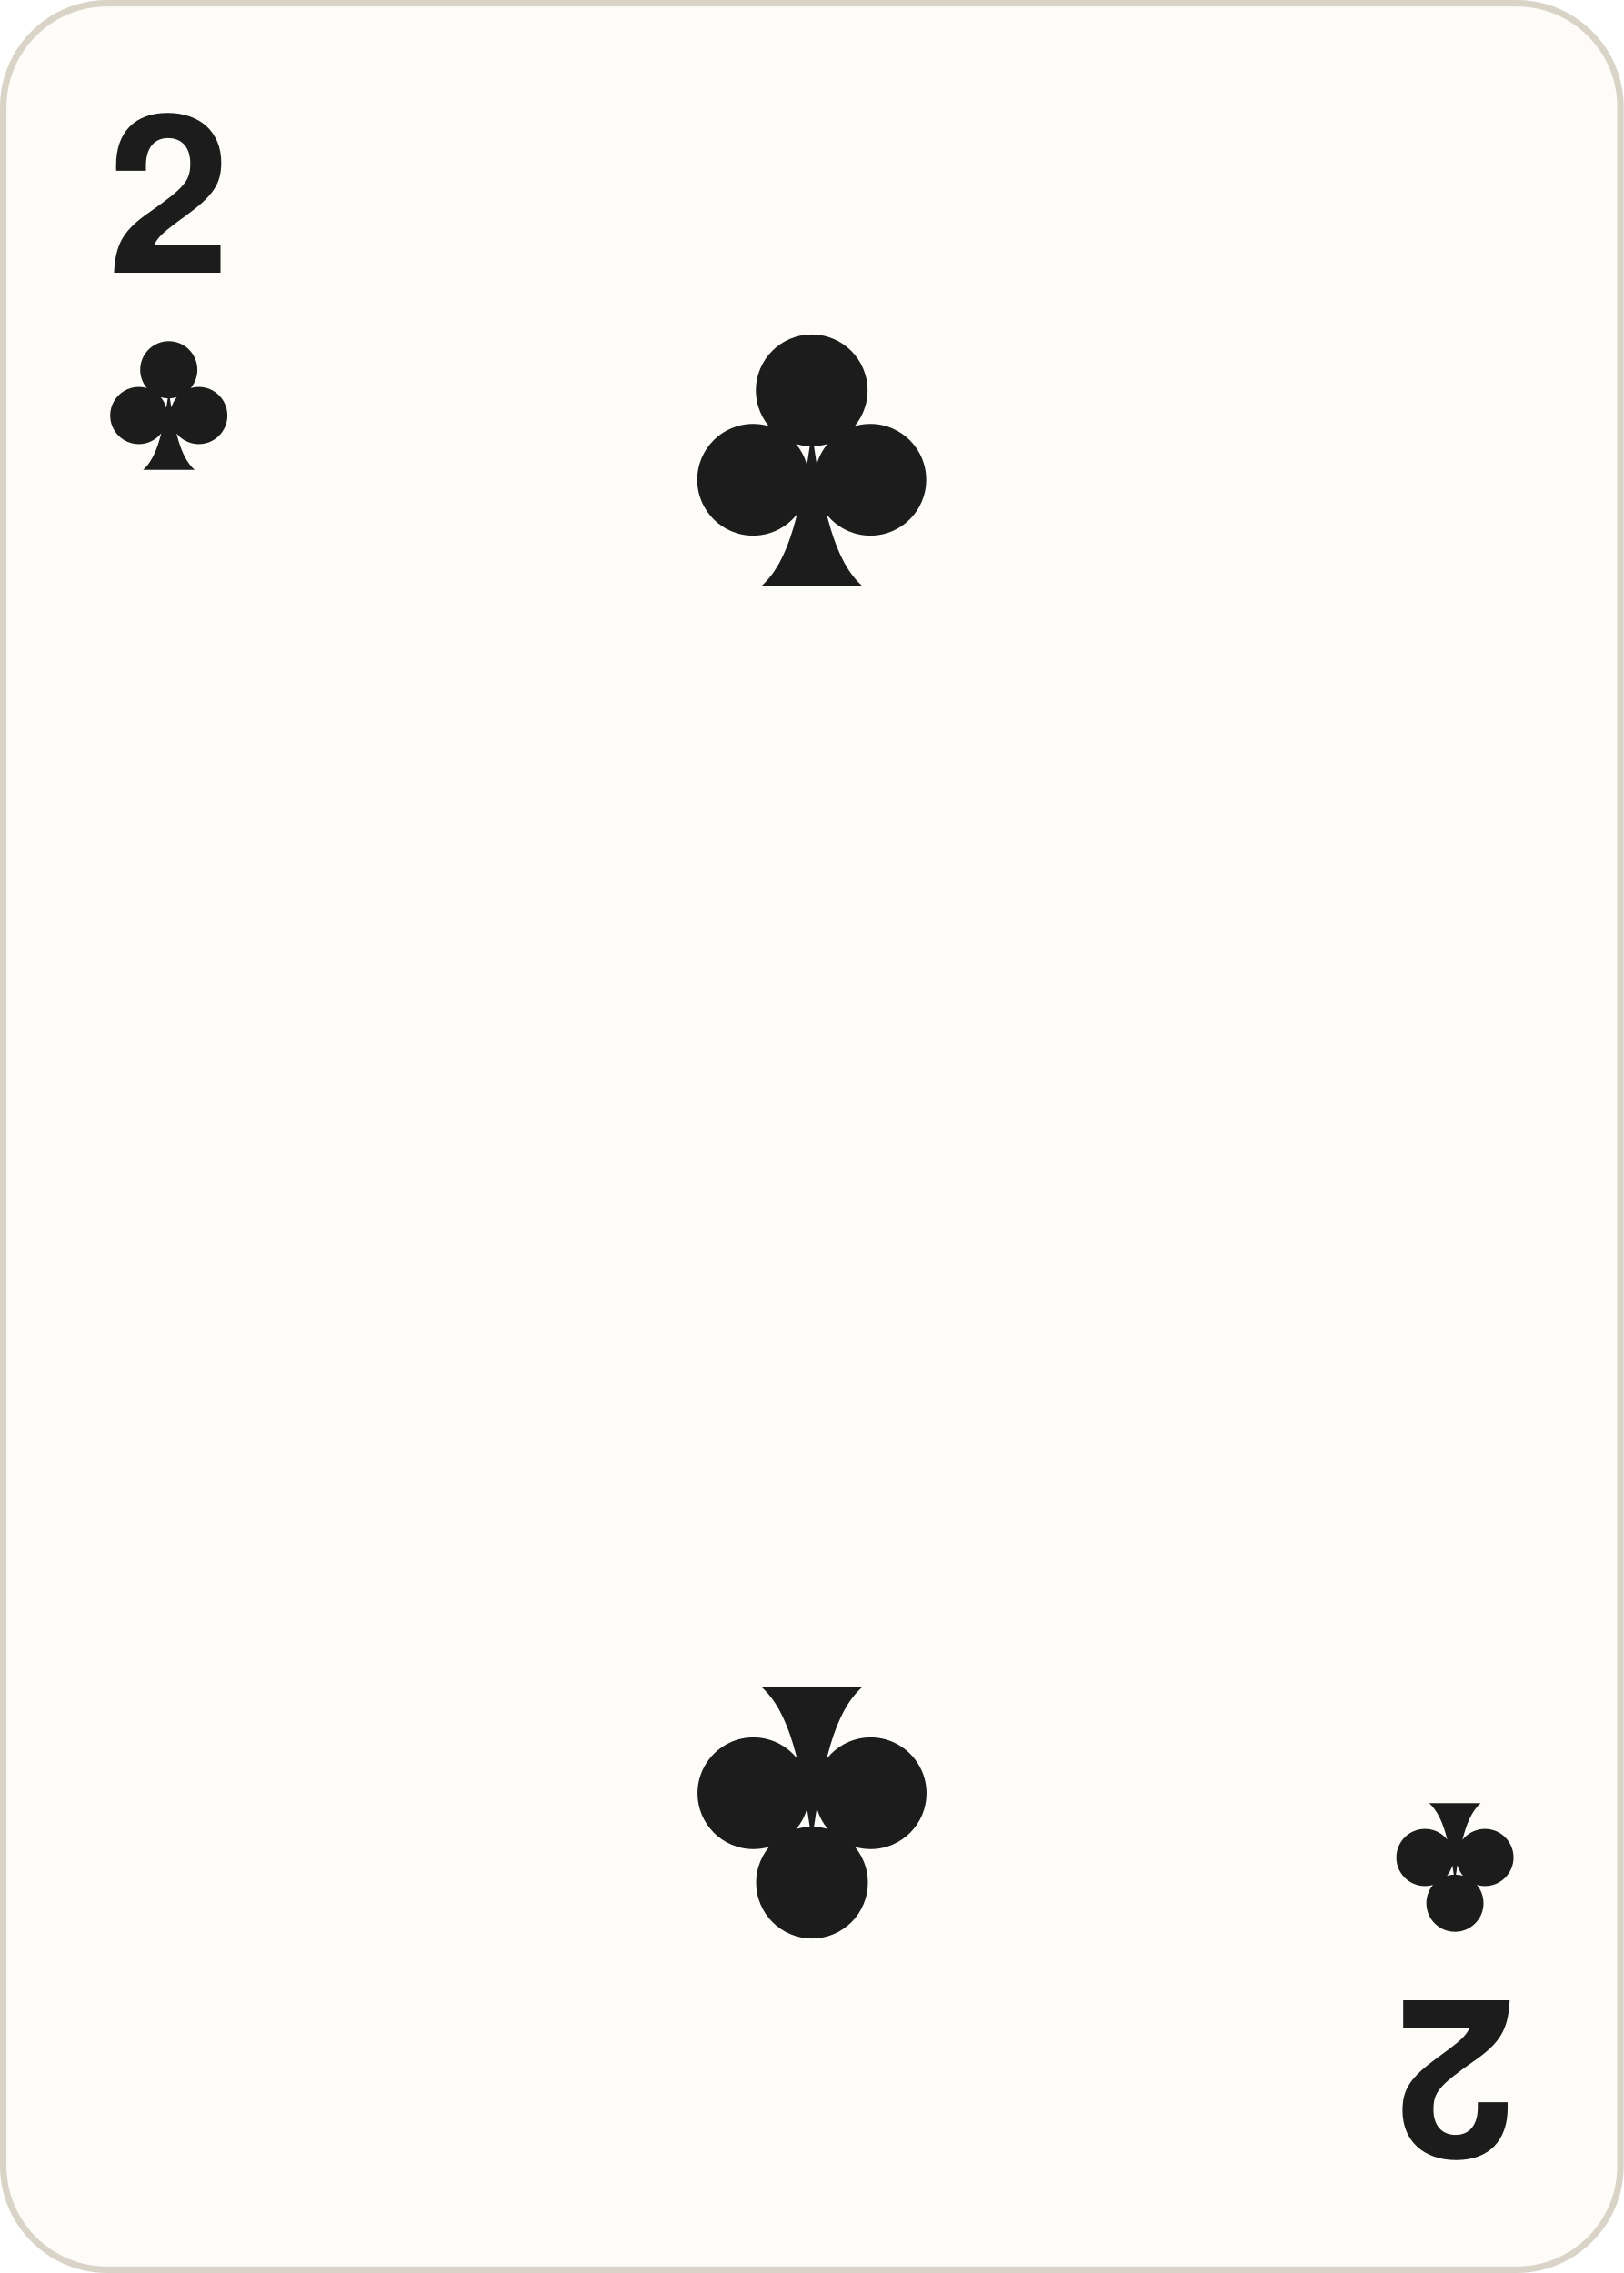
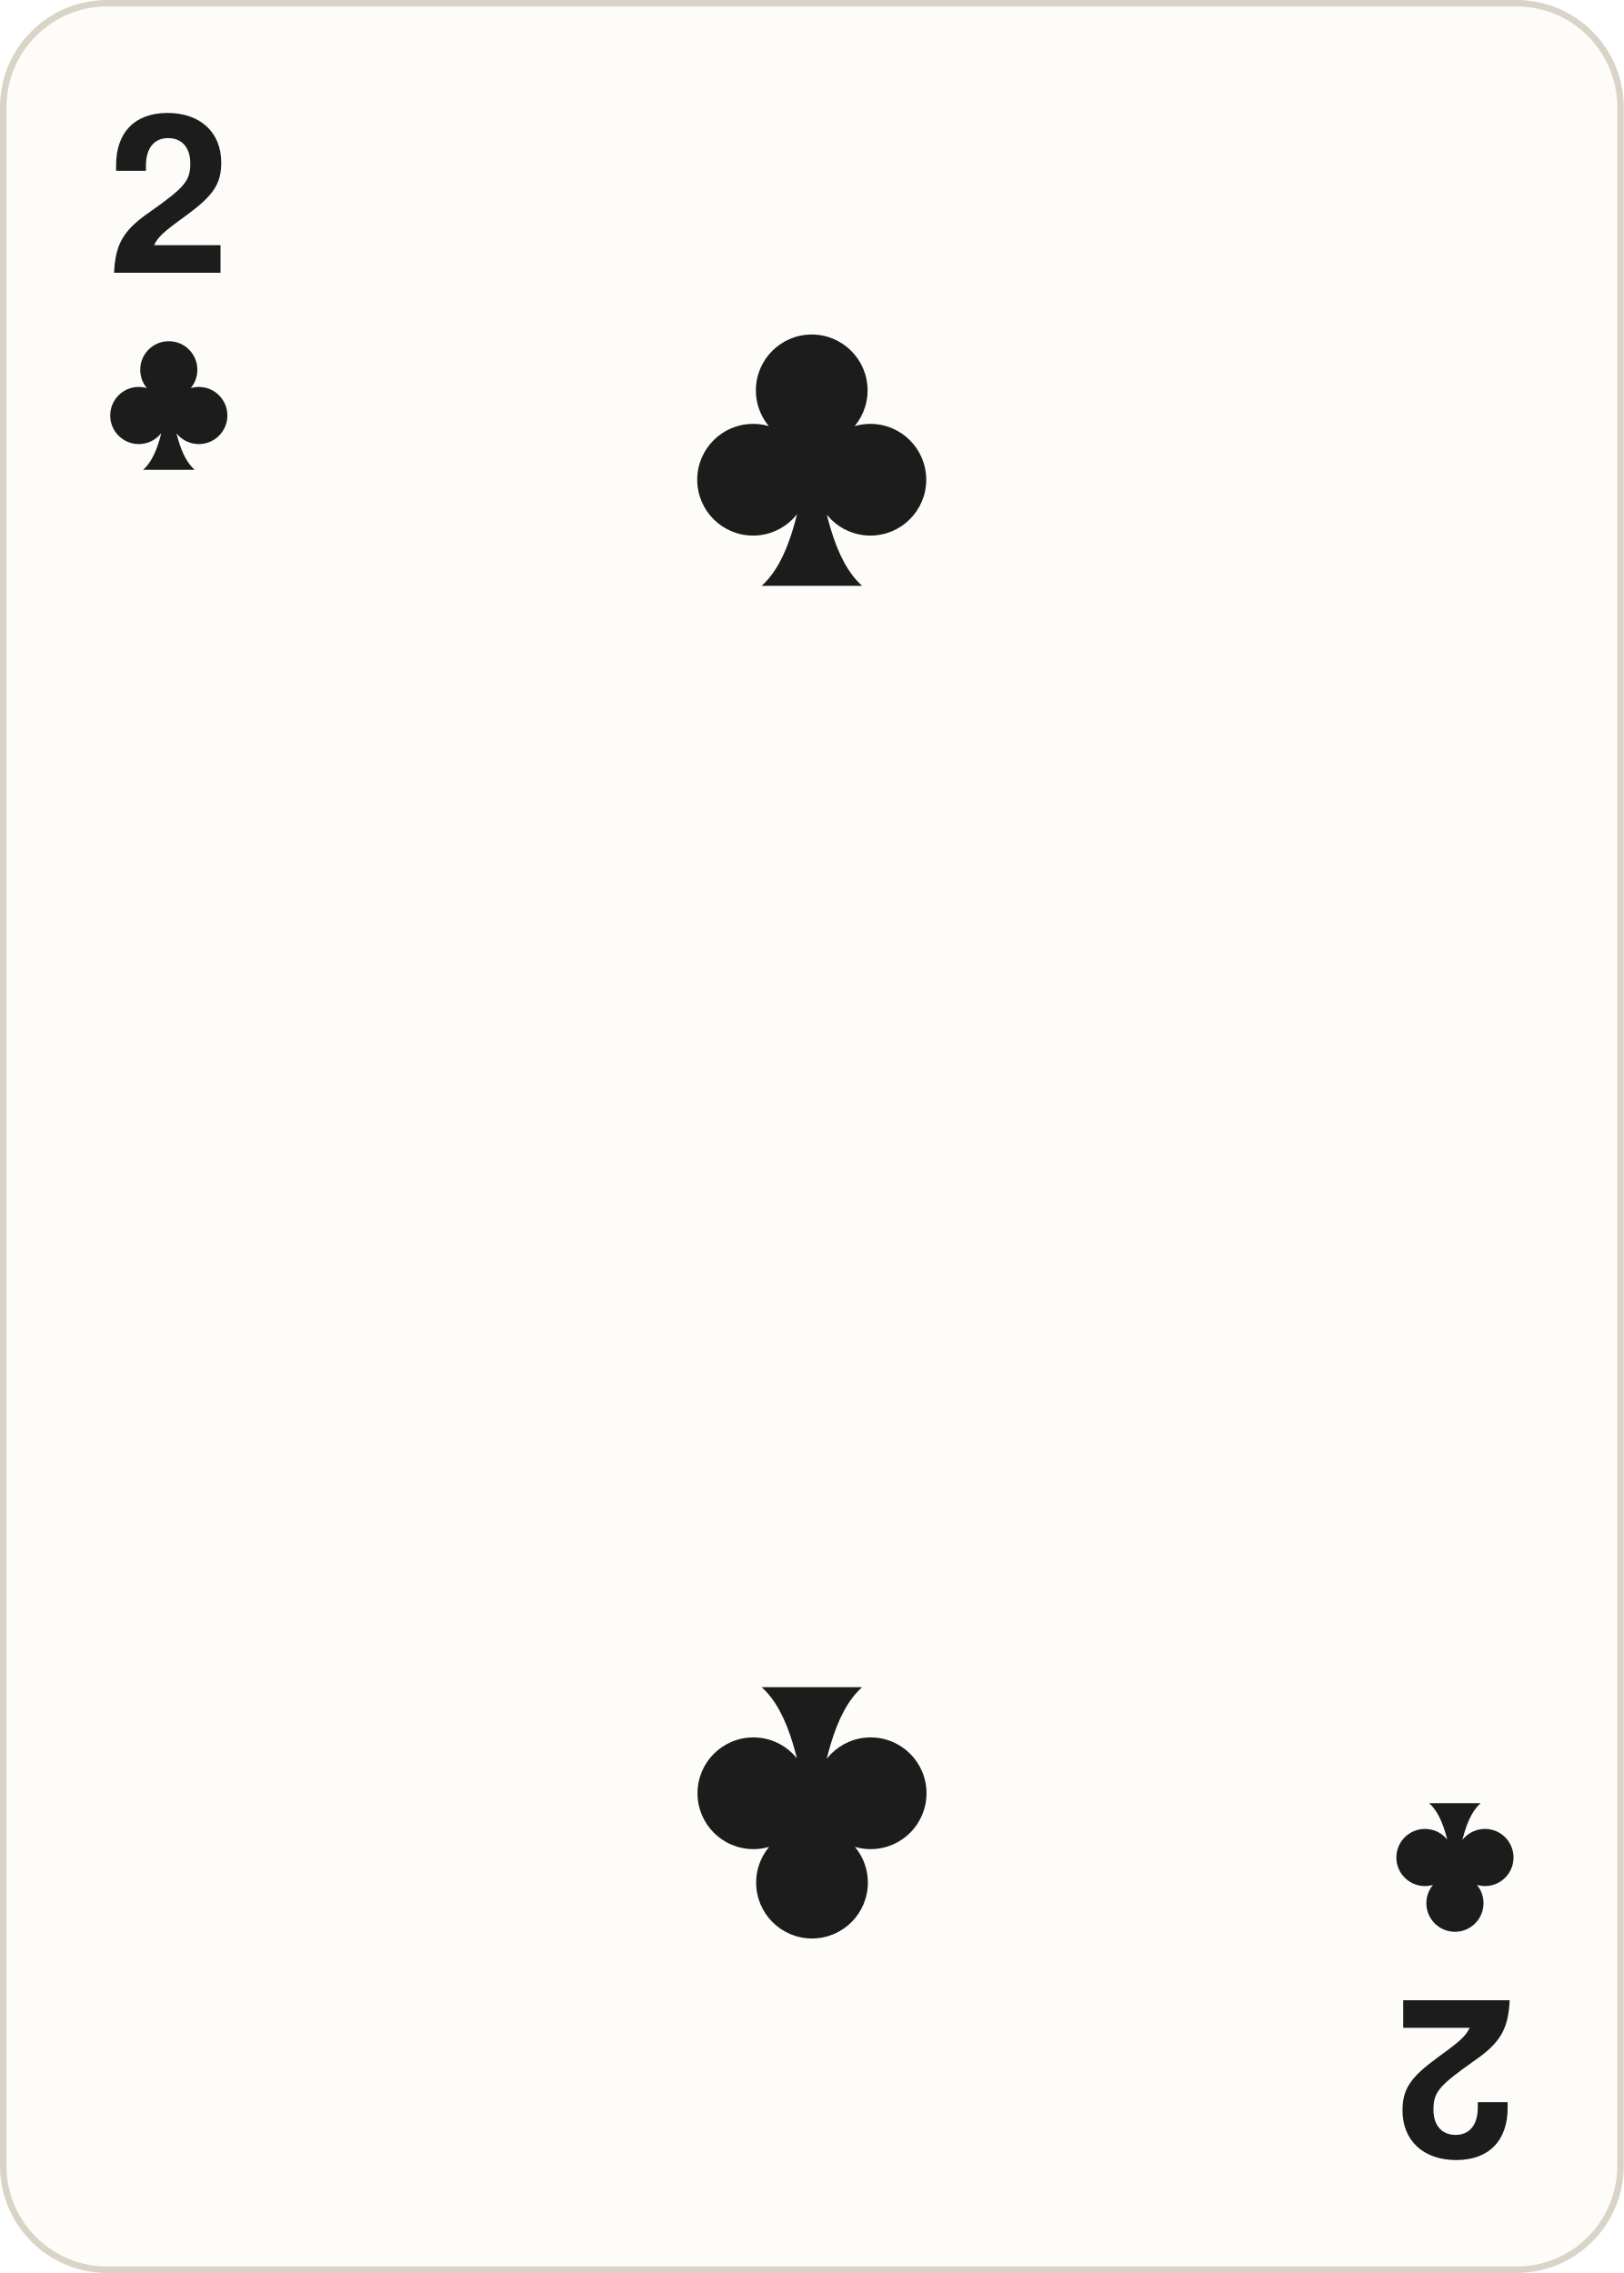
<svg xmlns="http://www.w3.org/2000/svg" viewBox="0 0 250 350" width="250" height="350">
  <rect x="0.5" y="0.5" width="249" height="349" rx="16" fill="#fdfcf8" stroke="#d9d4c7" stroke-width="1" />
  <text x="26" y="42" font-size="34" font-weight="700" text-anchor="middle" fill="#1c1c1c" font-family="Helvetica Neue, Helvetica, Arial, sans-serif">2</text>
-   <path d="M50,7 A20,20 0 1 1 49.9,7 Z M29,39 A20,20 0 1 1 28.9,39 Z M71,39 A20,20 0 1 1 70.9,39 Z M50,42 C54,70 58,88 68,97 L32,97 C42,88 46,70 50,42 Z" fill="#1c1c1c" transform="translate(26.0,62.0) scale(0.22) translate(-50,-50)" />
+   <path d="M50,7 A20,20 0 1 1 49.9,7 Z M29,39 A20,20 0 1 1 28.9,39 Z M71,39 A20,20 0 1 1 70.9,39 Z M50,27 L71,59 L29,59 Z M50,42 C54,70 58,88 68,97 L32,97 C42,88 46,70 50,42 Z" fill="#1c1c1c" transform="translate(26.0,62.0) scale(0.22) translate(-50,-50)" />
  <g transform="rotate(180 125.0 175.0)">
    <text x="26" y="42" font-size="34" font-weight="700" text-anchor="middle" fill="#1c1c1c" font-family="Helvetica Neue, Helvetica, Arial, sans-serif">2</text>
-     <path d="M50,7 A20,20 0 1 1 49.9,7 Z M29,39 A20,20 0 1 1 28.9,39 Z M71,39 A20,20 0 1 1 70.9,39 Z M50,42 C54,70 58,88 68,97 L32,97 C42,88 46,70 50,42 Z" fill="#1c1c1c" transform="translate(26.0,62.0) scale(0.22) translate(-50,-50)" />
+     <path d="M50,7 A20,20 0 1 1 49.9,7 Z M29,39 A20,20 0 1 1 28.9,39 Z M71,39 A20,20 0 1 1 70.9,39 Z M50,27 L71,59 L29,59 Z M50,42 C54,70 58,88 68,97 L32,97 C42,88 46,70 50,42 Z" fill="#1c1c1c" transform="translate(26.0,62.0) scale(0.22) translate(-50,-50)" />
  </g>
-   <path d="M50,7 A20,20 0 1 1 49.9,7 Z M29,39 A20,20 0 1 1 28.9,39 Z M71,39 A20,20 0 1 1 70.9,39 Z M50,42 C54,70 58,88 68,97 L32,97 C42,88 46,70 50,42 Z" fill="#1c1c1c" transform="translate(125.0,70.0) scale(0.43) translate(-50,-50)" />
-   <path d="M50,7 A20,20 0 1 1 49.9,7 Z M29,39 A20,20 0 1 1 28.9,39 Z M71,39 A20,20 0 1 1 70.9,39 Z M50,42 C54,70 58,88 68,97 L32,97 C42,88 46,70 50,42 Z" fill="#1c1c1c" transform="translate(125.0,280.0) rotate(180) scale(0.43) translate(-50,-50)" />
+   <path d="M50,7 A20,20 0 1 1 49.9,7 Z M29,39 A20,20 0 1 1 28.9,39 Z M71,39 A20,20 0 1 1 70.9,39 Z M50,27 L71,59 L29,59 Z M50,42 C54,70 58,88 68,97 L32,97 C42,88 46,70 50,42 Z" fill="#1c1c1c" transform="translate(125.0,70.0) scale(0.43) translate(-50,-50)" />
+   <path d="M50,7 A20,20 0 1 1 49.9,7 Z M29,39 A20,20 0 1 1 28.9,39 Z M71,39 A20,20 0 1 1 70.9,39 Z M50,27 L71,59 L29,59 Z M50,42 C54,70 58,88 68,97 L32,97 C42,88 46,70 50,42 Z" fill="#1c1c1c" transform="translate(125.0,280.0) rotate(180) scale(0.43) translate(-50,-50)" />
</svg>
